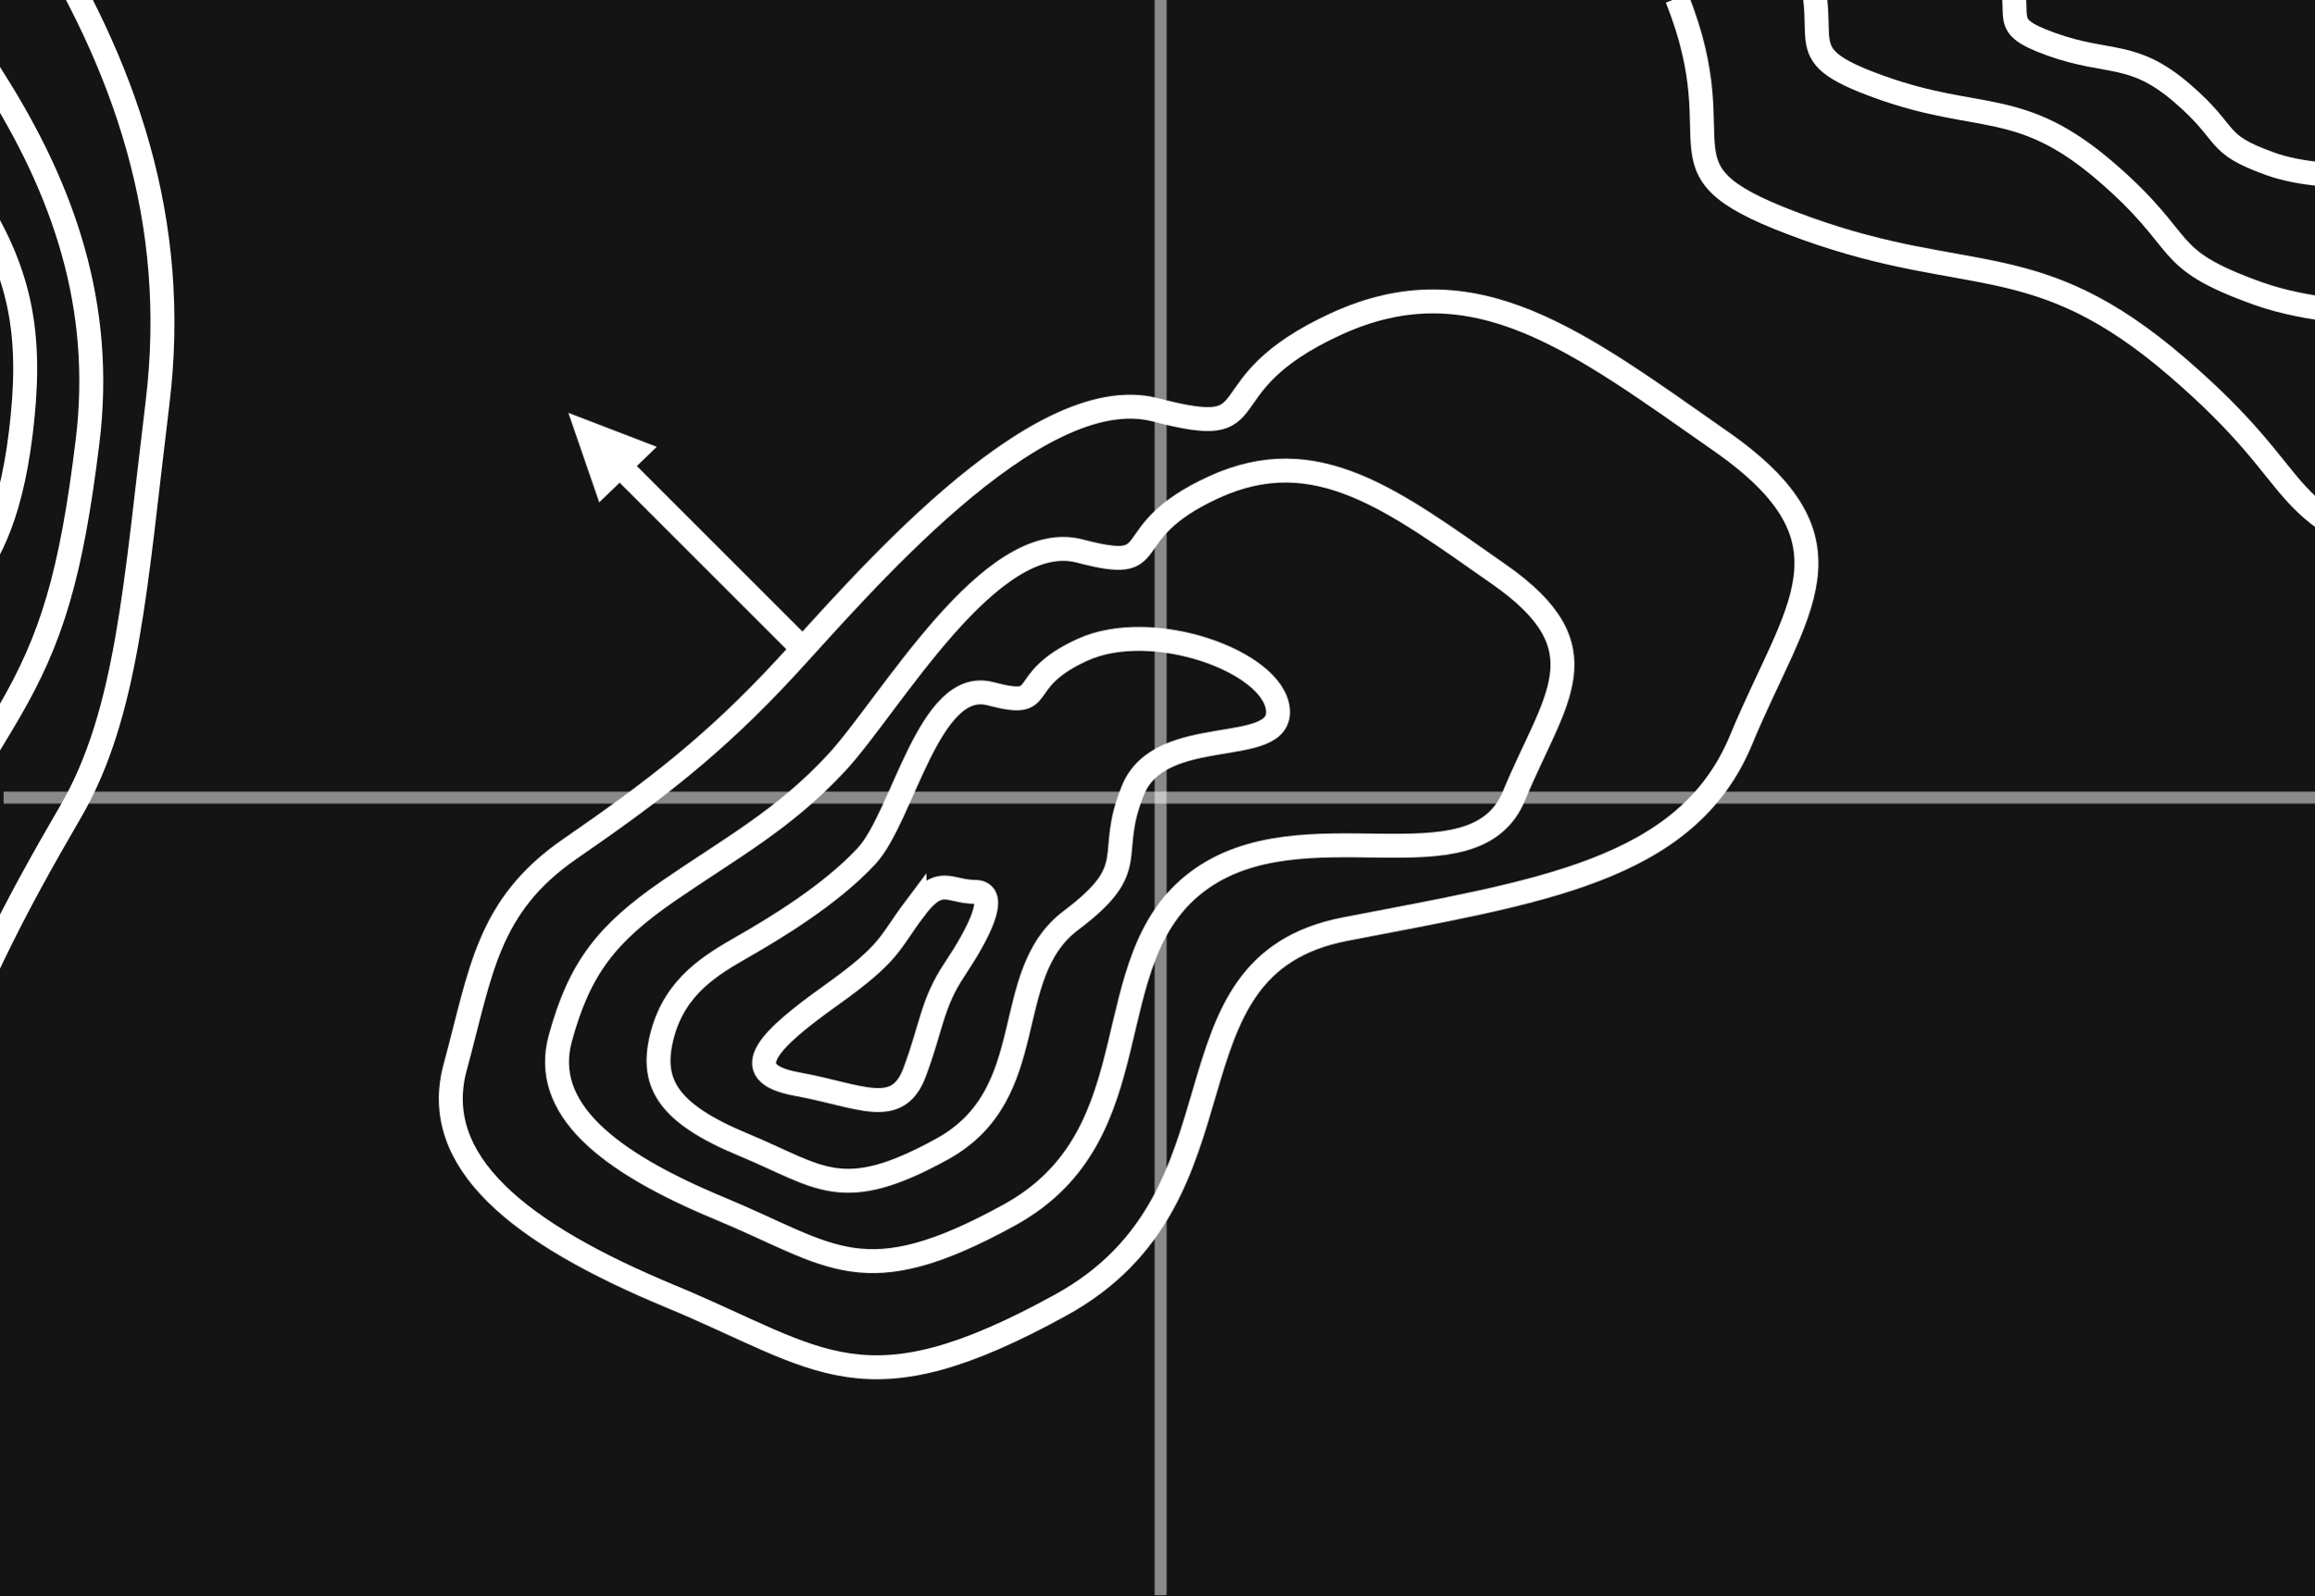
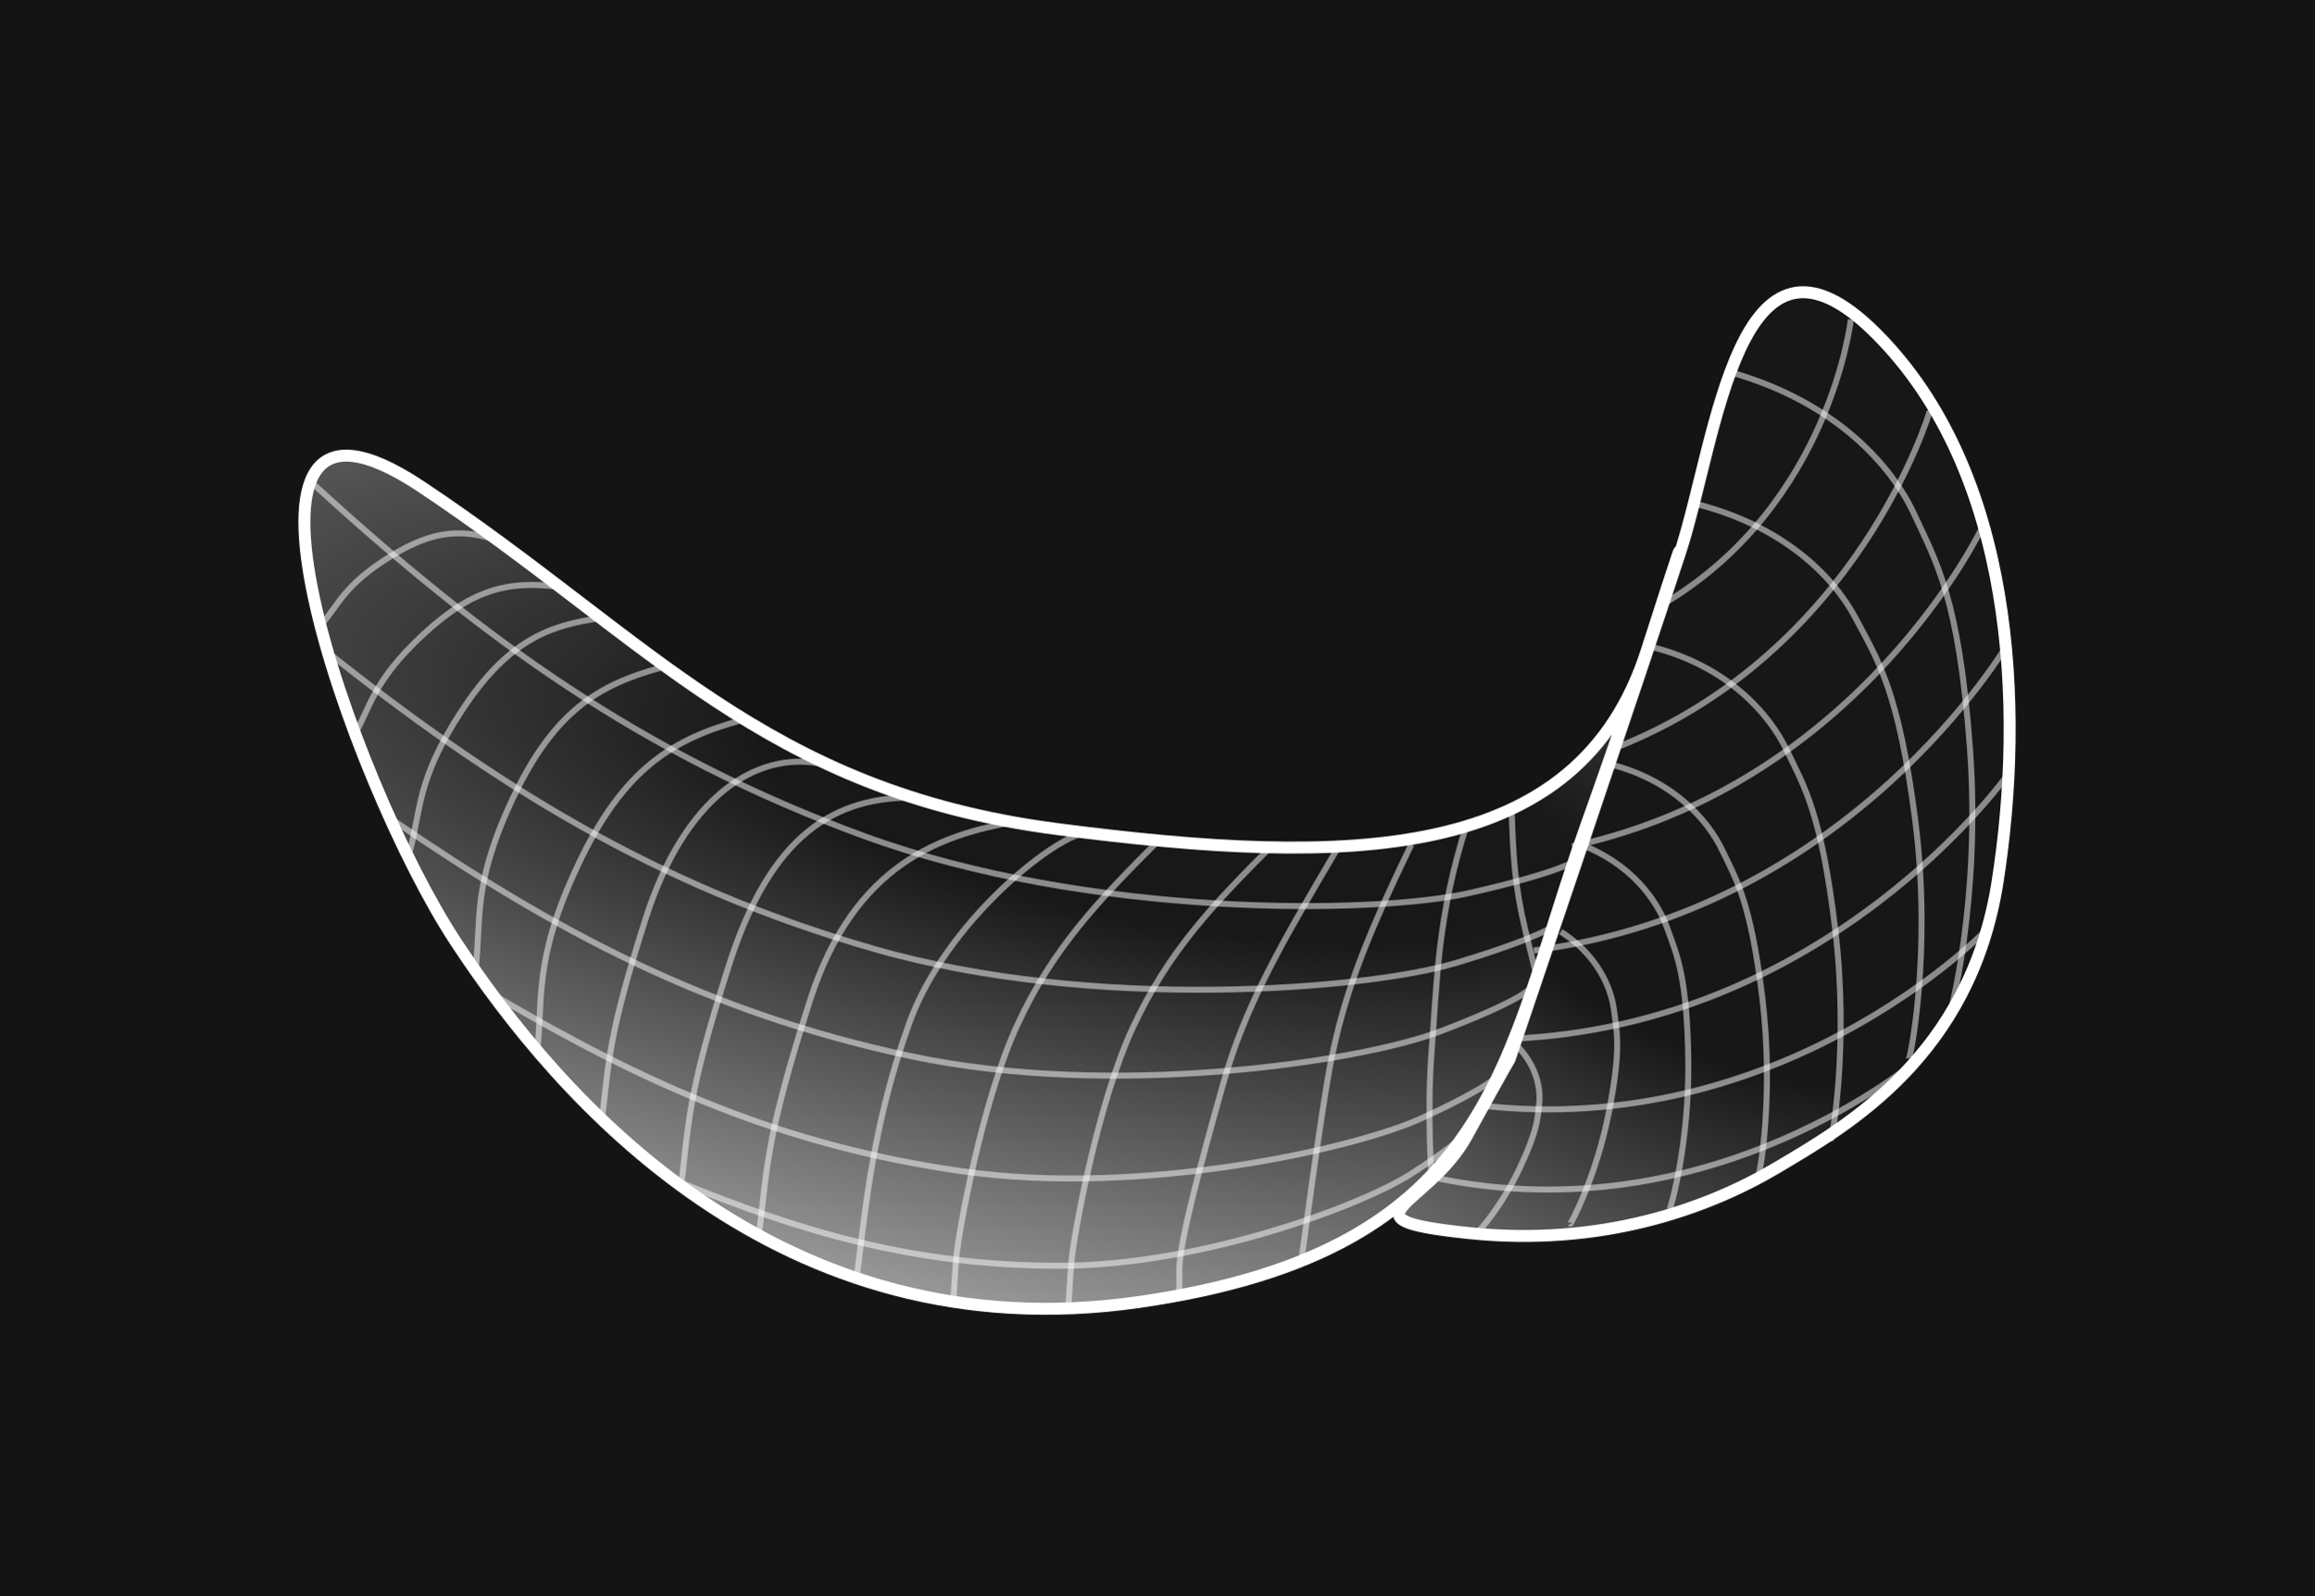
<svg xmlns="http://www.w3.org/2000/svg" width="580" height="400">
  <defs>
-     <filter id="svg_58_blur">
-       <feGaussianBlur stdDeviation="0" />
+     <radialGradient id="svg_63" spreadMethod="pad" cx="0.625" cy="0.403" r="1.488" gradientTransform="rotate(19,0.625,0.4031249) translate(0,0.2196336) scale(1,0.4551724)">
+       <stop stop-color="#191919" offset="0.207" />
+       <stop stop-color="#e6e6e6" offset="1" />
+     </radialGradient>
+     <radialGradient id="svg_72" spreadMethod="pad" cx="0.836" cy="0.157" r="1.577" gradientTransform="translate(0,0.05024998) scale(1,0.68)">
+       <stop stop-color="#191919" offset="0.641" />
+       <stop stop-color="#e6e6e6" offset="1" />
+     </radialGradient>
+     <filter id="svg_3_blur">
+       <feGaussianBlur stdDeviation="0" in="SourceGraphic" />
    </filter>
  </defs>
  <g>
-     <rect fill="#141414" id="canvas_background" height="402" width="582" y="-1" x="-1" />
+     <rect x="-1" y="-1" width="582" height="402" id="canvas_background" fill="#141414" />
  </g>
  <g>
-     <line opacity="0.5" stroke-linecap="null" stroke-linejoin="null" id="svg_1" y2="200" x2="580.901" y1="200" x1="0.901" fill-opacity="null" stroke-width="3" stroke="#ffffff" fill="none" />
-     <line opacity="0.5" stroke-linecap="null" stroke-linejoin="null" id="svg_2" y2="400" x2="290.901" y1="-0.865" x1="290.901" stroke-width="3" stroke="#ffffff" fill="none" />
-     <path id="svg_9" d="m25.714,399.887" opacity="0.5" fill-opacity="null" stroke-opacity="null" stroke-width="3" stroke="#000" fill="none" />
-     <path id="svg_34" d="m82.264,217.018" opacity="0.5" stroke-opacity="null" stroke-width="0" stroke="#ffffff" fill="#ffffff" />
-     <line stroke-linecap="null" stroke-linejoin="null" id="svg_42" y2="285.607" x2="603.93" y1="284.179" x1="603.93" stroke-opacity="null" stroke-width="4" stroke="#ffffff" fill="none" />
-     <path id="svg_46" d="m289.64,102.77c-30.216,-7.914 -74.82,45.324 -92.806,64.748c-17.986,19.424 -33.093,30.935 -53.957,45.324c-20.863,14.388 -22.302,30.935 -28.777,54.676c-6.475,23.741 15.827,41.727 53.957,57.554c38.129,15.827 48.201,29.496 97.841,2.158c49.64,-27.338 23.022,-84.892 71.223,-94.244c48.201,-9.352 85.611,-14.388 99.28,-47.482c13.669,-33.093 30.935,-49.64 -5.036,-74.82c-35.971,-25.18 -61.87,-45.324 -96.403,-29.496c-34.532,15.827 -15.108,29.496 -45.324,21.583z" fill-opacity="null" stroke-opacity="null" stroke-width="6" stroke="#ffffff" fill="none" />
-     <path stroke="#ffffff" id="svg_47" d="m270.628,138.168c-22.411,-5.869 -47.579,38.652 -60.919,53.059c-13.34,14.407 -26.703,21.505 -42.177,32.177c-15.474,10.672 -22.297,19.347 -27.099,36.955c-4.802,17.608 11.739,30.948 40.019,42.687c28.28,11.739 35.75,21.877 72.568,1.601c36.817,-20.276 20.672,-63.683 47.07,-83.569c26.398,-19.886 69.252,2.997 79.39,-21.548c10.138,-24.545 22.944,-36.817 -3.735,-55.493c-26.679,-18.676 -45.888,-33.616 -71.501,-21.877c-25.612,11.739 -11.205,21.877 -33.616,16.008z" fill-opacity="null" stroke-opacity="null" stroke-width="6" fill="none" />
-     <path stroke="#ffffff" id="svg_48" d="m248.19,173.941c-15.373,-4.026 -21.847,30.831 -30.998,40.714c-9.151,9.883 -23.354,18.349 -31.091,22.792c-7.737,4.443 -16.734,9.675 -20.028,21.754c-3.294,12.079 0.858,19.791 20.258,27.844c19.4,8.053 24.524,15.007 49.78,1.098c25.256,-13.909 14.181,-43.685 32.289,-57.327c18.108,-13.642 8.657,-15.929 15.611,-32.767c6.955,-16.837 37.322,-7.99 36.287,-20.082c-1.035,-12.092 -31.479,-23.06 -49.048,-15.007c-17.569,8.053 -7.687,15.007 -23.06,10.981z" fill-opacity="null" stroke-opacity="null" stroke-width="6" fill="none" />
-     <path id="svg_50" d="m229.209,227.95c-6.475,8.633 -5.755,10.791 -20.863,21.583c-15.108,10.791 -24.46,19.424 -8.633,22.302c15.827,2.878 25.18,8.633 29.496,-2.878c4.317,-11.511 4.317,-17.266 10.072,-25.899c5.755,-8.633 11.511,-19.424 5.036,-19.424c-6.475,0 -8.633,-4.317 -15.108,4.317z" fill-opacity="null" stroke-opacity="null" stroke-width="6" stroke="#ffffff" fill="none" />
-     <path stroke="#ffffff" id="svg_51" d="m420.316,-0.453c15.665,39.193 -8.811,42.89 32.309,57.68c41.12,14.79 57.764,4.437 93.009,34.756c35.246,30.319 21.539,35.496 62.659,50.285c41.12,14.79 106.716,5.916 106.128,5.287" fill-opacity="null" stroke-opacity="null" stroke-width="6" fill="none" />
-     <path stroke="#ffffff" id="svg_52" d="m451.516,-13.253c9.529,23.841 -5.36,26.091 19.653,35.087c25.014,8.997 35.138,2.699 56.578,21.142c21.44,18.443 13.102,21.592 38.116,30.589c25.014,8.997 64.916,3.599 64.558,3.216" fill-opacity="null" stroke-opacity="null" stroke-width="6" fill="none" />
-     <path stroke="#ffffff" id="svg_53" d="m502.716,-9.253c5.524,13.82 -3.107,15.124 11.393,20.339c14.5,5.215 20.368,1.565 32.797,12.256c12.428,10.691 7.595,12.516 22.095,17.732c14.5,5.215 37.63,2.086 37.422,1.864" fill-opacity="null" stroke-opacity="null" stroke-width="6" fill="none" />
-     <g filter="url(#svg_58_blur)" stroke="null" transform="rotate(90 -73.57948,185.5194) " id="svg_58">
-       <path stroke="#ffffff" id="svg_54" d="m135.58,195.919c20.748,-19.187 -76.211,-51.203 -111.294,-63.996c-35.083,-12.793 -55.108,-23.267 -79.799,-37.644c-24.691,-14.377 -56.963,-16.253 -102.509,-21.811c-45.546,-5.558 -84.728,7.914 -122.39,31.794c-37.662,23.881 -66.258,29.649 -21.065,63.465c45.193,33.816 162.883,19.789 172.976,51.647c10.093,31.858 13.558,56.457 76.247,67.223c62.69,10.765 92.241,22.927 147.913,0.981c55.672,-21.946 99.715,-37.633 74.546,-60.976c-25.168,-23.343 -55.373,-11.496 -34.624,-30.683l0,0z" fill-opacity="null" stroke-opacity="null" stroke-width="6" fill="none" />
-       <path stroke="#ffffff" id="svg_55" d="m69.279,181.549c15.389,-14.231 -67.783,-33.12 -93.804,-42.609c-26.021,-9.489 -37.674,-18.577 -55.987,-29.241c-18.313,-10.663 -34.19,-15.591 -67.971,-19.713c-33.781,-4.122 -62.842,5.87 -90.775,23.581c-27.934,17.712 -49.143,21.99 -15.624,47.071c33.519,25.081 121.604,17.056 156.148,35.343c34.544,18.287 -17.798,44.837 28.698,52.821c46.496,7.984 68.414,17.005 109.705,0.728c41.291,-16.277 73.957,-27.912 55.29,-45.225c-18.667,-17.313 -41.069,-8.526 -25.68,-22.757z" fill-opacity="null" stroke-opacity="null" stroke-width="6" fill="none" />
-       <path stroke="#ffffff" id="svg_56" d="m2.831,164.933c10.556,-9.762 -56.837,-15.952 -74.687,-22.461c-17.85,-6.509 -32.047,-16.221 -39.449,-21.502c-7.401,-5.281 -16.137,-11.426 -39.31,-14.253c-23.173,-2.828 -39.043,-0.567 -58.205,11.583c-19.162,12.15 -33.711,15.085 -10.718,32.29c22.994,17.205 83.418,11.7 107.114,24.244c23.697,12.544 29.818,6.532 61.714,12.009c31.895,5.477 9.286,24.71 33.228,24.725c23.942,0.015 50.733,-19.147 37.928,-31.023c-12.805,-11.876 -28.173,-5.849 -17.616,-15.611l-0,0z" fill-opacity="null" stroke-opacity="null" stroke-width="6" fill="none" />
-       <path stroke="#ffffff" id="svg_57" d="m-100.049,149.526c-15.854,-4.699 -20.219,-4.354 -38.83,-14.786c-18.611,-10.432 -33.97,-17.001 -42.347,-6.879c-8.377,10.123 -21.296,15.874 0.584,19.333c21.88,3.46 33.192,3.787 49.169,8.018c15.977,4.231 36.196,8.585 37.31,4.377c1.113,-4.208 9.968,-5.365 -5.886,-10.064l0,0z" fill-opacity="null" stroke-opacity="null" stroke-width="6" fill="none" />
+     <path fill="none" stroke="#000" stroke-width="3" stroke-opacity="null" fill-opacity="null" opacity="0.5" d="m25.714,399.887" id="svg_9" />
+     <path fill="#191919" stroke="#ffffff" stroke-width="1.5" stroke-opacity="null" id="svg_40" />
+     <g stroke="null" id="svg_8">
+       <path stroke="#ffffff" fill="url(#svg_72)" stroke-width="3" stroke-opacity="null" fill-opacity="0.5" d="m421.126,138.484c9.241,-28.3 14.439,-89.521 49.092,-54.868c34.653,34.653 37.314,93.733 30.467,137.459c-6.847,43.726 -37.717,61.266 -55.236,71.682c-17.518,10.416 -44.255,19.957 -77.498,16.427c-33.243,-3.531 -10.127,-6.475 -0.283,-24.381c9.844,-17.907 10.718,-19.257 10.718,-19.257c0,0 33.498,-98.762 42.739,-127.062l-0,0z" id="svg_43" />
+       <path stroke="#ffffff" fill="url(#svg_63)" stroke-width="3" fill-opacity="0.72" d="m397.261,207.901c-20.446,57.247 -21.624,105.6 -111.769,118.584c-90.145,12.984 -145.476,-50.965 -171.373,-90.493c-25.898,-39.528 -65.795,-152.127 -8.547,-113.962c57.247,38.165 85.871,76.33 159.475,85.871c73.604,9.541 130.658,8.617 147.696,-44.746c17.038,-53.363 4.964,-12.502 -15.481,44.746z" id="svg_33" />
+       <path stroke="#ffffff" fill="none" stroke-width="1.5" stroke-opacity="null" fill-opacity="0.72" opacity="0.5" d="m205.691,191.494c-16.416,-3.182 -34.187,8.563 -43.84,38.763c-9.652,30.2 -9.177,36.012 -11.023,50.779" id="svg_90" />
+       <path stroke="#ffffff" fill="none" stroke-width="1.5" stroke-opacity="null" fill-opacity="0.72" opacity="0.5" d="m230.235,200.012c-21.104,-0.551 -37.076,9.287 -47.543,42.038c-10.467,32.751 -9.953,39.054 -11.954,55.069" id="svg_92" />
+       <path stroke="#ffffff" fill="none" stroke-width="1.5" stroke-opacity="null" fill-opacity="0.72" opacity="0.5" d="m185.958,180.566c-17.264,4.721 -29.676,12.085 -41.09,36.332c-11.414,24.248 -8.602,33.754 -10.332,47.595" id="svg_93" />
+       <path stroke="#ffffff" fill="none" stroke-width="1.5" stroke-opacity="null" fill-opacity="0.72" opacity="0.5" d="m253.667,206.176c-16.994,3.163 -39.546,9.905 -50.71,44.839c-11.165,34.933 -10.616,41.656 -12.751,58.737" id="svg_95" />
+       <path stroke="#ffffff" fill="none" stroke-width="1.5" stroke-opacity="null" fill-opacity="0.72" opacity="0.5" d="m272.137,208.769c-8.312,1.258 -35.21,22.683 -44.253,47.819c-9.043,25.135 -10.905,45.749 -13.208,64.174" id="svg_96" />
+       <path stroke="#ffffff" fill="none" stroke-width="1.5" stroke-opacity="null" fill-opacity="0.72" opacity="0.5" d="m290.284,210.848c-14.816,14.816 -26.421,26.915 -35.31,46.175c-8.889,19.26 -14.816,52.348 -15.309,58.521c-0.494,6.173 -0.741,11.359 -0.741,11.359" id="svg_98" />
+       <path stroke="#ffffff" fill="none" stroke-width="1.5" stroke-opacity="null" fill-opacity="0.72" opacity="0.5" d="m319.156,211.697c-14.816,14.816 -26.421,26.915 -35.31,46.175c-8.889,19.26 -14.816,52.348 -15.309,58.521c-0.494,6.173 -0.741,11.359 -0.741,11.359" id="svg_99" />
+       <path stroke="#ffffff" fill="none" stroke-width="1.5" stroke-opacity="null" fill-opacity="0.72" opacity="0.5" d="m335.075,213.002c-14.011,23.776 -22.927,39.061 -28.447,58.592c-5.52,19.531 -11.039,39.91 -11.039,46.704c0,6.793 0,6.793 -0.255,6.623" id="svg_100" />
+       <path stroke="#ffffff" fill="none" stroke-width="1.5" stroke-opacity="null" fill-opacity="0.72" opacity="0.5" d="m353.756,211.729c-11.888,24.626 -17.832,39.486 -21.229,60.29c-3.397,20.804 -6.369,45.43 -6.623,45.26" id="svg_101" />
+       <path stroke="#ffffff" fill="none" stroke-width="1.5" stroke-opacity="null" fill-opacity="0.72" opacity="0.5" d="m367.653,206.641c-7.465,23.273 -7.465,39.959 -8.782,56.206c-1.317,16.247 0,33.372 0,33.372" id="svg_102" />
+       <path stroke="#ffffff" fill="none" stroke-width="1.5" stroke-opacity="null" fill-opacity="0.72" opacity="0.5" d="m378.854,202.236c0.391,12.498 0.781,19.919 3.515,31.245c2.734,11.326 3.124,12.498 2.89,12.186" id="svg_103" />
+       <path stroke="#ffffff" fill="none" stroke-width="1.5" stroke-opacity="null" fill-opacity="0.72" opacity="0.5" d="m165.649,167.413c-15.607,4.268 -26.828,10.925 -37.146,32.845c-10.319,21.92 -7.776,30.514 -9.34,43.026" id="svg_112" />
+       <path stroke="#ffffff" fill="none" stroke-width="1.5" stroke-opacity="null" fill-opacity="0.72" opacity="0.5" d="m150.901,154.96c-13.66,1.748 -23.907,6.031 -35.201,23.285c-11.294,17.254 -10.169,24.799 -12.97,35.16" id="svg_113" />
+       <path stroke="#ffffff" fill="none" stroke-width="1.5" stroke-opacity="null" fill-opacity="0.72" opacity="0.5" d="m139.69,147.097c-11.494,-1.352 -20.719,0.057 -33.436,11.829c-12.717,11.772 -13.333,18.153 -17.723,26.032" id="svg_114" />
+       <path stroke="#ffffff" fill="none" stroke-width="1.5" stroke-opacity="null" fill-opacity="0.72" opacity="0.5" d="m124.847,135.509c-8.501,-2.714 -15.691,-3.005 -27.049,4.034c-11.358,7.04 -12.763,11.779 -17.245,17.096" id="svg_115" />
+       <path stroke="#ffffff" fill="none" stroke-width="1.5" stroke-opacity="null" fill-opacity="0.5" opacity="0.5" d="m78.654,121.505c41.871,38.307 81.96,67.706 138.085,88.196c56.125,20.49 127.84,19.599 151.448,14.254c23.608,-5.345 27.617,-8.463 27.439,-8.731" id="svg_117" />
+       <path stroke="#ffffff" fill="none" stroke-width="1.5" stroke-opacity="null" fill-opacity="0.5" opacity="0.5" d="m81.24,162.882c42.593,33.825 82.886,59.253 137.916,75.09c55.029,15.838 123.534,10.191 145.748,3.503c22.214,-6.689 25.838,-9.938 25.65,-10.181" id="svg_118" />
+       <path stroke="#ffffff" fill="none" stroke-width="1.5" stroke-opacity="null" fill-opacity="0.5" opacity="0.5" d="m97.996,205.322c40.852,28.03 79.081,48.574 130.091,59.469c51.01,10.895 112.899,1.411 132.659,-6.078c19.76,-7.489 22.847,-10.672 22.66,-10.881" id="svg_119" />
+       <path stroke="#ffffff" fill="none" stroke-width="1.5" stroke-opacity="null" fill-opacity="0.5" opacity="0.5" d="m124.292,249.825c37.3,21.932 71.86,37.503 116.966,43.887c45.107,6.384 98.451,-5.649 115.211,-13.378c16.76,-7.729 19.255,-10.69 19.08,-10.861" id="svg_120" />
+       <path stroke="#ffffff" fill="none" stroke-width="1.5" stroke-opacity="null" fill-opacity="0.5" opacity="0.5" d="m169.301,295.999c31.489,13.014 60.144,21.369 96.016,21.404c35.872,0.035 76.15,-15.194 88.372,-23.057c12.222,-7.864 13.843,-10.446 13.688,-10.56" id="svg_121" />
+       <path stroke="#ffffff" fill="none" stroke-width="1.5" stroke-opacity="null" fill-opacity="0.5" d="m360.061,295.427c69.272,14.36 120.76,-29.891 120.76,-29.891" id="svg_124" opacity="0.5" />
+       <path stroke="#ffffff" fill="none" stroke-width="1.5" stroke-opacity="null" fill-opacity="0.5" d="m370.754,277.168c75.42,8.875 126.339,-43.262 126.339,-43.262" id="svg_125" opacity="0.5" />
+       <path stroke="#ffffff" fill="none" stroke-width="1.5" stroke-opacity="null" fill-opacity="0.5" d="m378.216,260.513c80.305,-3.209 124.899,-66.138 124.899,-66.138" id="svg_126" opacity="0.5" />
+       <path stroke="#ffffff" fill="none" stroke-width="1.5" stroke-opacity="null" fill-opacity="0.5" d="m384.467,238.33c79.72,-10.196 118.66,-76.772 118.66,-76.772" id="svg_127" opacity="0.5" />
+       <path stroke="#ffffff" fill="none" stroke-width="1.5" stroke-opacity="null" fill-opacity="0.5" d="m394.014,212.228c72.426,-15.776 102.851,-80.075 102.851,-80.075" id="svg_129" opacity="0.5" />
+       <path stroke="#ffffff" fill="none" stroke-width="1.5" stroke-opacity="null" fill-opacity="0.5" d="m404.516,187.687c61.406,-23.927 79.18,-84.622 79.18,-84.622" id="svg_130" opacity="0.5" />
+       <path stroke="#ffffff" fill="none" stroke-width="1.5" stroke-opacity="null" fill-opacity="0.5" opacity="0.5" d="m434.01,93.423c26.14,7.469 40.144,23.34 45.746,35.476c5.602,12.137 11.203,21.006 14.004,58.816c2.801,37.81 -5.135,68.152 -5.508,67.872" id="svg_131" />
+       <path stroke="#ffffff" fill="none" stroke-width="1.5" stroke-opacity="null" fill-opacity="0.5" opacity="0.5" d="m423.273,125.921c23.295,5.355 36.321,18.645 41.797,29.043c5.477,10.398 10.803,17.928 15.002,50.996c4.199,33.069 -1.372,60.074 -1.713,59.845" id="svg_132" />
+       <path stroke="#ffffff" fill="none" stroke-width="1.5" stroke-opacity="null" fill-opacity="0.5" opacity="0.5" d="m414.46,162.347c18.551,4.817 28.969,16.574 33.371,25.751c4.402,9.177 8.672,15.829 12.159,44.956c3.487,29.127 -0.823,52.873 -1.095,52.67" id="svg_1" />
+       <path stroke="#ffffff" fill="none" stroke-width="1.5" stroke-opacity="null" fill-opacity="0.5" opacity="0.5" d="m403.885,191.723c15.426,4.006 24.09,13.783 27.751,21.415c3.661,7.632 7.211,13.163 10.111,37.384c2.9,24.221 -0.685,43.968 -0.911,43.8" id="svg_2" />
+       <path stroke="#ffffff" filter="url(#svg_3_blur)" fill="none" stroke-width="1.5" stroke-opacity="null" fill-opacity="0.5" opacity="0.5" d="m391.204,233.627c9.039,5.771 12.55,13.829 13.306,19.473c0.756,5.645 1.878,9.922 -1.303,26.025c-3.181,16.103 -9.58,27.993 -9.69,27.838" id="svg_3" />
+       <path stroke="#ffffff" fill="none" stroke-width="1.5" stroke-opacity="null" fill-opacity="0.5" opacity="0.5" d="m395.835,211.625c12.941,4.853 19.526,14.07 21.991,20.983c2.465,6.913 5.026,12.005 5.331,33.157c0.305,21.151 -4.576,37.856 -4.756,37.69" id="svg_4" />
+       <path stroke="#ffffff" filter="url(#svg_3_blur)" fill="none" stroke-width="1.5" stroke-opacity="null" fill-opacity="0.5" opacity="0.5" d="m380.49,262.529c4.762,5.029 5.704,10.627 5.295,14.282c-0.408,3.655 -0.374,6.511 -4.883,16.105c-4.509,9.594 -10.377,16.045 -10.422,15.931" id="svg_5" />
+       <path stroke="#ffffff" fill="none" stroke-width="1.5" stroke-opacity="null" fill-opacity="0.5" d="m417.722,150.956c41.09,-24.972 46.172,-70.835 46.172,-70.835" id="svg_7" opacity="0.5" />
    </g>
-     <line stroke-linecap="null" stroke-linejoin="null" id="svg_59" y2="116.264" x2="154.784" y1="162.28" x1="200.8" fill-opacity="null" stroke-opacity="null" stroke-width="6" stroke="#ffffff" fill="none" />
-     <path stroke="#ffffff" transform="rotate(-44 151.349,112.7343) " id="svg_61" d="m146.028,118.445l5.321,-11.421l5.321,11.421l-10.642,0z" stroke-opacity="null" stroke-width="6" fill="#ffffff" />
  </g>
</svg>
